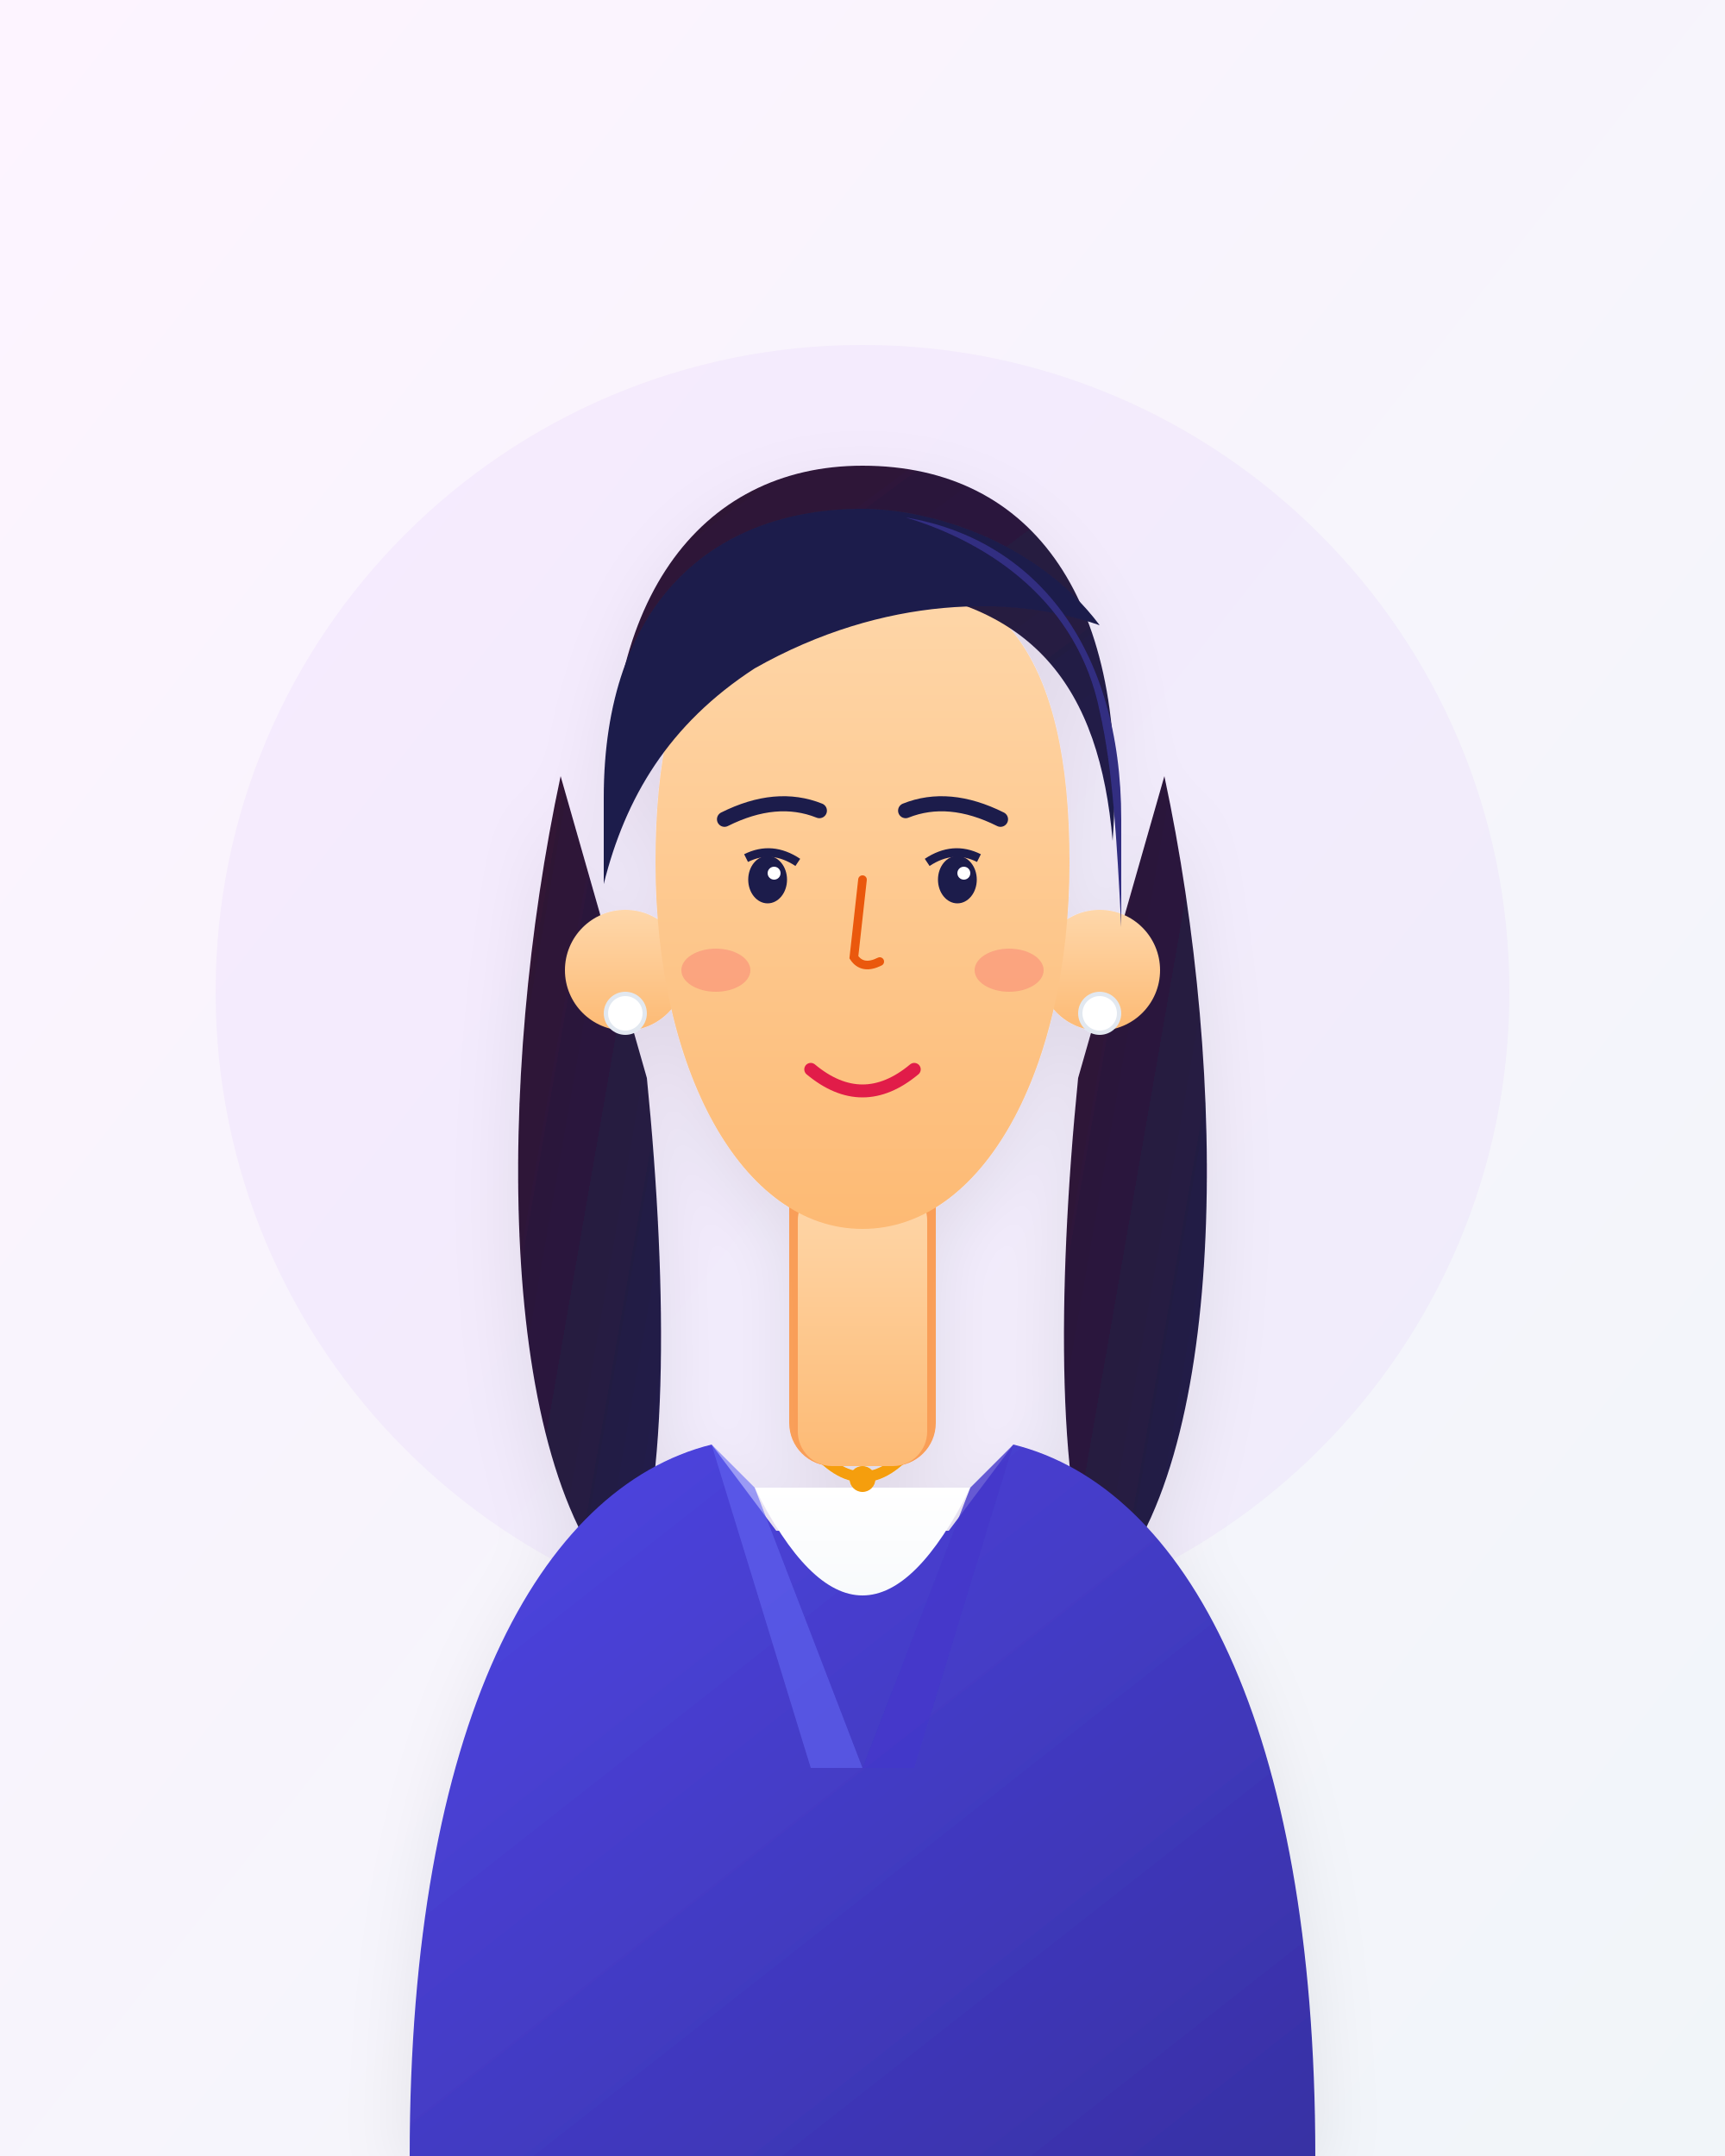
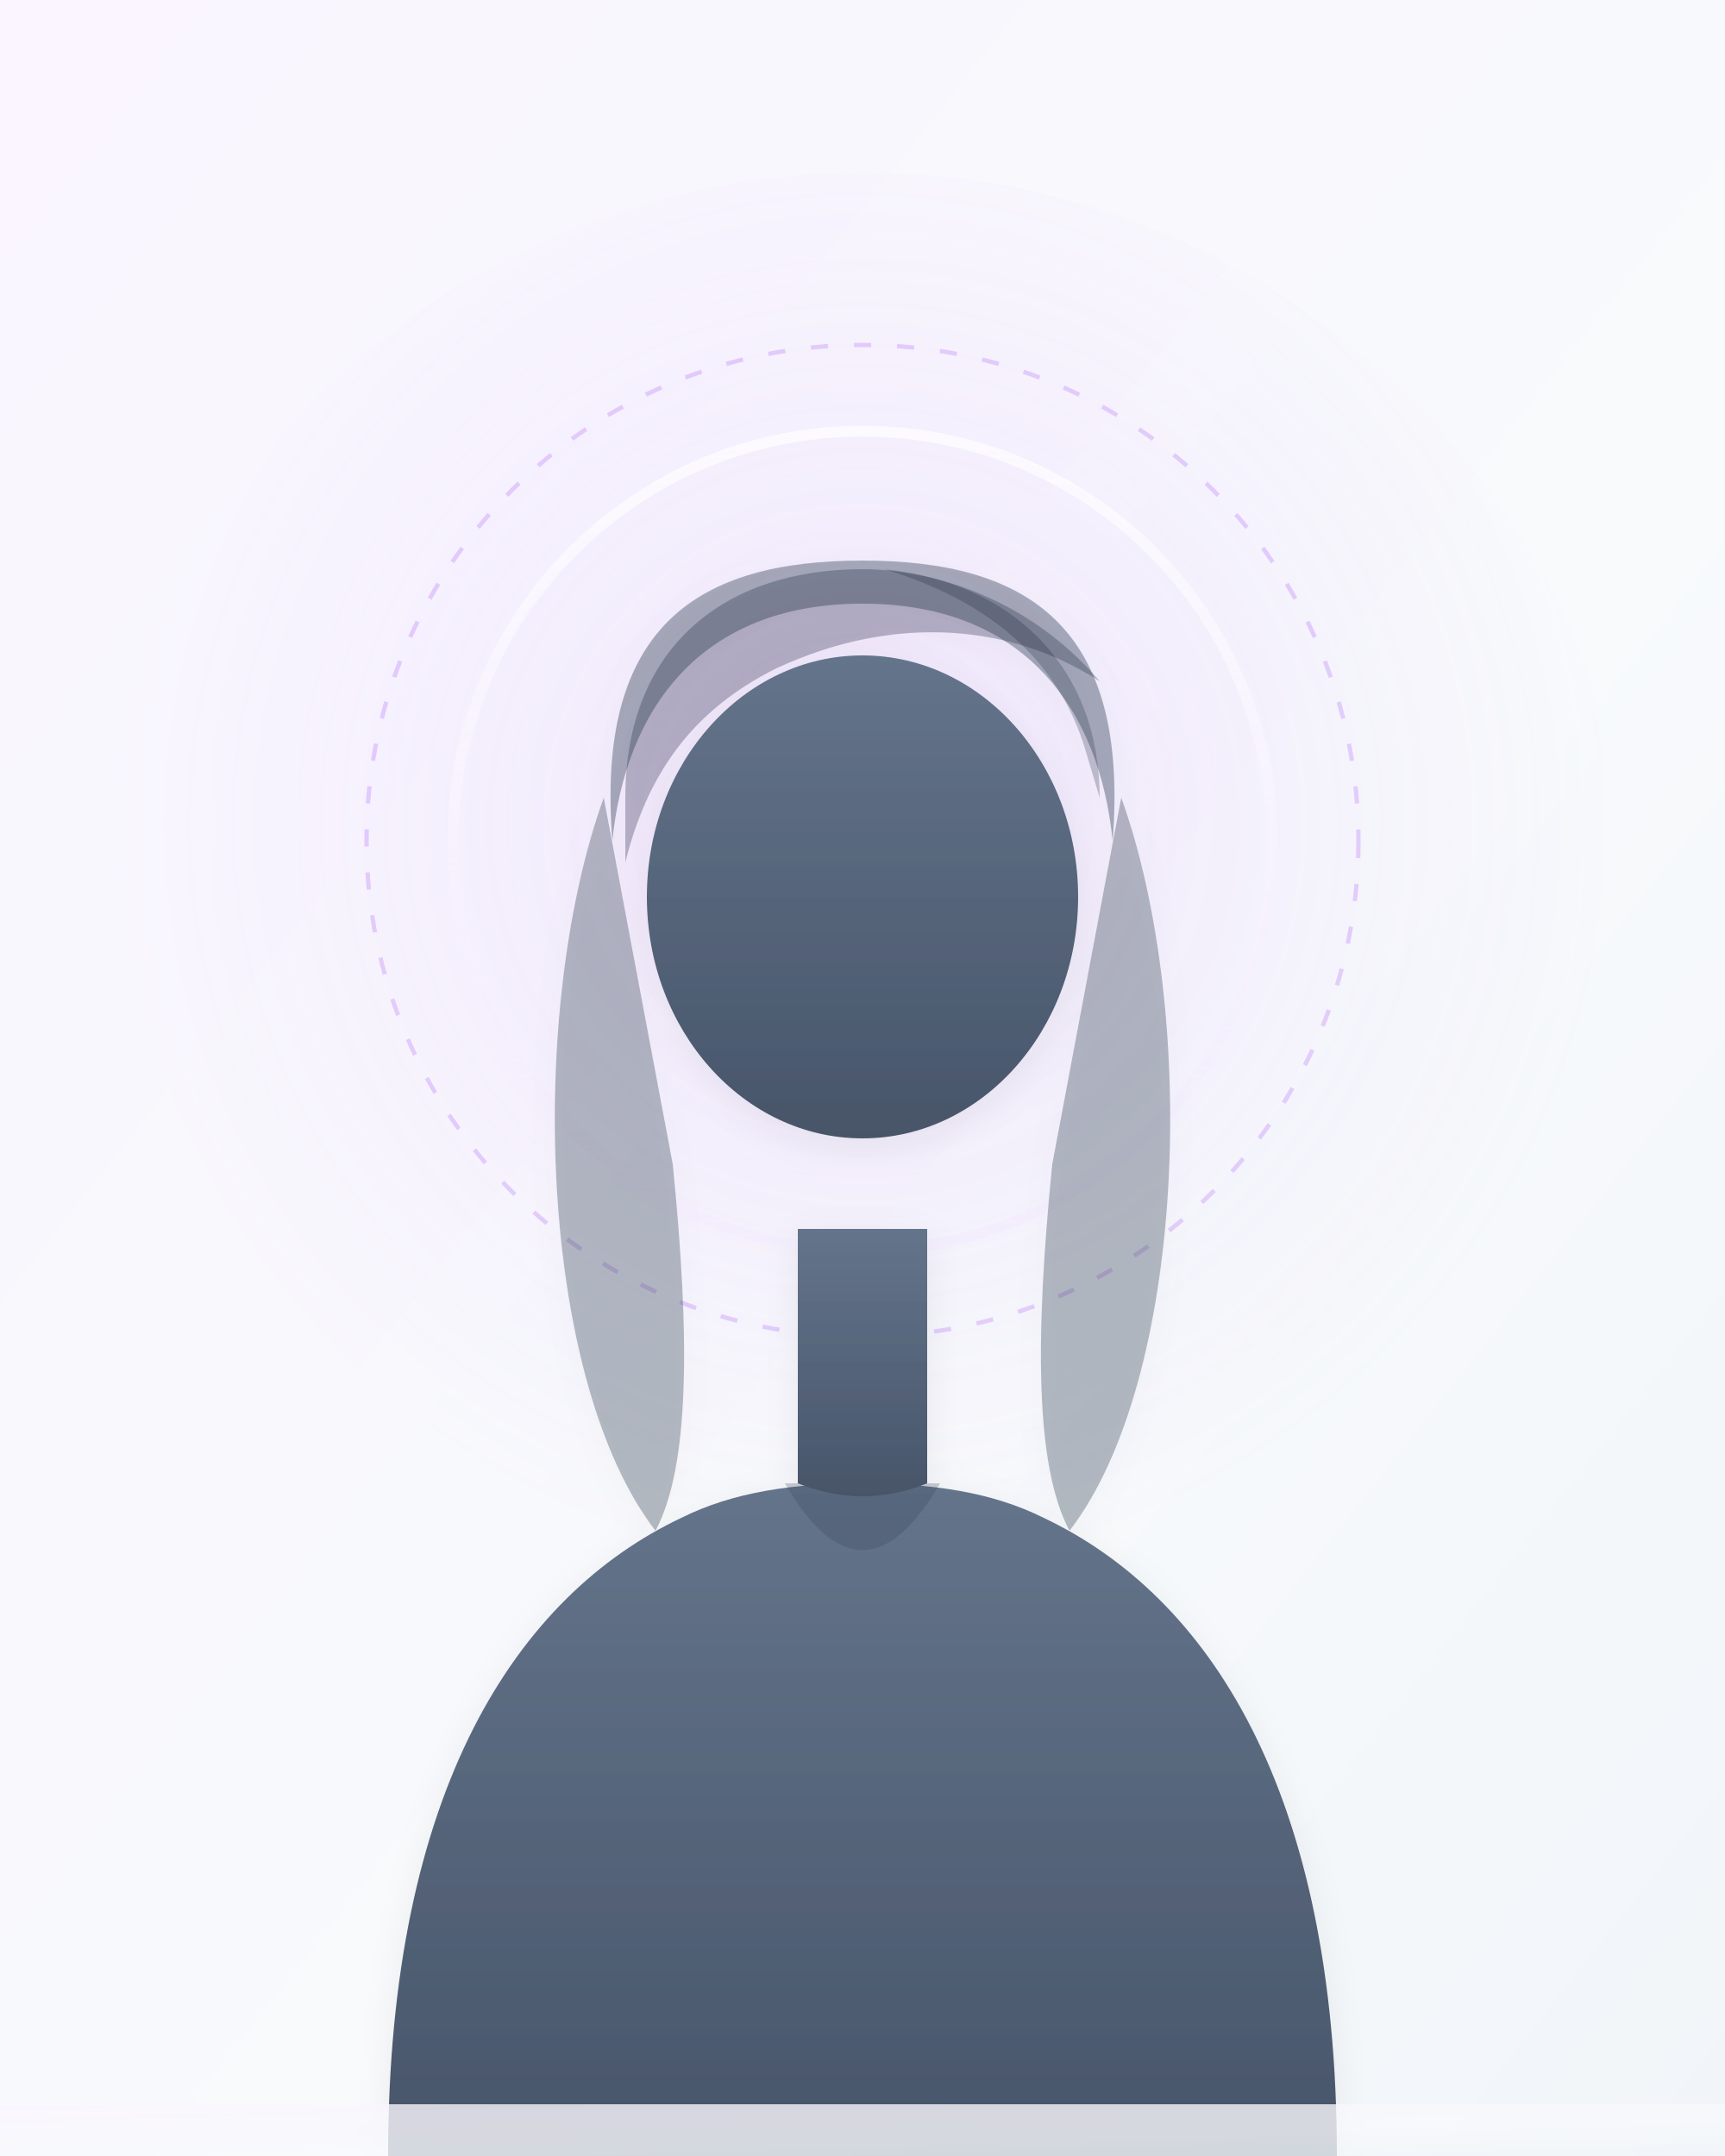
<svg xmlns="http://www.w3.org/2000/svg" viewBox="0 0 400 500" width="400" height="500">
  <defs>
-     <linearGradient id="bgGradWoman" x1="0%" y1="0%" x2="100%" y2="100%">
-       <stop offset="0%" stop-color="#fdf4ff" />
+     <linearGradient id="womanBg" x1="0%" y1="0%" x2="100%" y2="100%">
+       <stop offset="0%" stop-color="#faf5ff" />
+       <stop offset="60%" stop-color="#f8fafc" />
      <stop offset="100%" stop-color="#f1f5f9" />
    </linearGradient>
-     <linearGradient id="skinGradWoman" x1="0%" y1="0%" x2="0%" y2="100%">
-       <stop offset="0%" stop-color="#fed7aa" />
-       <stop offset="100%" stop-color="#fdba74" />
+     <radialGradient id="womanGlow" cx="50%" cy="42%" r="48%">
+       <stop offset="0%" stop-color="#a855f7" stop-opacity="0.14" />
+       <stop offset="70%" stop-color="#c084fc" stop-opacity="0.04" />
+       <stop offset="100%" stop-color="#a855f7" stop-opacity="0" />
+     </radialGradient>
+     <linearGradient id="womanHalo" x1="0%" y1="0%" x2="0%" y2="100%">
+       <stop offset="0%" stop-color="#ffffff" stop-opacity="0.9" />
+       <stop offset="100%" stop-color="#f3e8ff" stop-opacity="0.5" />
    </linearGradient>
-     <linearGradient id="hairGradWoman" x1="0%" y1="0%" x2="100%" y2="100%">
-       <stop offset="0%" stop-color="#331832" />
-       <stop offset="100%" stop-color="#1e1b4b" />
+     <linearGradient id="womanSilhouette" x1="0%" y1="0%" x2="0%" y2="100%">
+       <stop offset="0%" stop-color="#64748b" />
+       <stop offset="100%" stop-color="#475569" />
    </linearGradient>
-     <linearGradient id="suitGradWoman" x1="0%" y1="0%" x2="100%" y2="100%">
-       <stop offset="0%" stop-color="#4f46e5" />
-       <stop offset="100%" stop-color="#3730a3" />
-     </linearGradient>
-     <linearGradient id="innerGradWoman" x1="0%" y1="0%" x2="0%" y2="100%">
-       <stop offset="0%" stop-color="#ffffff" />
-       <stop offset="100%" stop-color="#f8fafc" />
-     </linearGradient>
-     <filter id="softShadowWoman" x="-10%" y="-10%" width="120%" height="120%">
-       <feDropShadow dx="0" dy="6" stdDeviation="8" flood-opacity="0.08" />
+     <filter id="womanDropShadow" x="-20%" y="-20%" width="140%" height="140%">
+       <feDropShadow dx="0" dy="8" stdDeviation="12" flood-color="#0f172a" flood-opacity="0.12" />
+       <feDropShadow dx="0" dy="2" stdDeviation="4" flood-color="#0f172a" flood-opacity="0.06" />
    </filter>
  </defs>
-   <rect width="400" height="500" fill="url(#bgGradWoman)" />
-   <circle cx="200" cy="230" r="150" fill="#a855f7" opacity="0.06" />
-   <g filter="url(#softShadowWoman)">
-     <path d="M 130 180 C 115 250 115 340 145 370 C 155 350 155 300 150 250 Z" fill="url(#hairGradWoman)" />
-     <path d="M 270 180 C 285 250 285 340 255 370 C 245 350 245 300 250 250 Z" fill="url(#hairGradWoman)" />
-     <path d="M 95 500 C 95 400 125 345 165 335 L 180 355 L 220 355 L 235 335 C 275 345 305 400 305 500 Z" fill="url(#suitGradWoman)" />
-     <path d="M 175 345 Q 200 395 225 345 Z" fill="url(#innerGradWoman)" />
-     <path d="M 165 335 L 188 410 L 200 410 L 175 345 Z" fill="#6366f1" opacity="0.6" />
-     <path d="M 235 335 L 212 410 L 200 410 L 225 345 Z" fill="#4338ca" opacity="0.8" />
-     <path d="M 188 335 Q 200 350 212 335" stroke="#f59e0b" stroke-width="2.5" fill="none" />
-     <circle cx="200" cy="343" r="3" fill="#f59e0b" />
-     <rect x="183" y="270" width="34" height="70" rx="10" fill="#fb923c" opacity="0.85" />
-     <rect x="185" y="275" width="30" height="65" rx="8" fill="url(#skinGradWoman)" />
-     <circle cx="145" cy="225" r="14" fill="url(#skinGradWoman)" />
-     <circle cx="145" cy="235" r="4.5" fill="#ffffff" stroke="#e2e8f0" stroke-width="1" />
-     <circle cx="255" cy="225" r="14" fill="url(#skinGradWoman)" />
-     <circle cx="255" cy="235" r="4.5" fill="#ffffff" stroke="#e2e8f0" stroke-width="1" />
-     <path d="M 152 200 C 152 152 168 132 200 132 C 232 132 248 152 248 200 C 248 248 228 285 200 285 C 172 285 152 248 152 200 Z" fill="url(#skinGradWoman)" />
-     <path d="M 142 195 C 138 140 162 108 200 108 C 240 108 262 140 258 195 C 255 160 240 138 200 136 C 160 138 145 160 142 195 Z" fill="url(#hairGradWoman)" />
-     <path d="M 140 185 C 140 140 165 118 200 118 C 215 118 240 125 255 145 C 235 138 205 138 175 155 C 155 168 145 185 140 205 Z" fill="#1e1b4b" />
-     <path d="M 260 190 C 260 150 240 125 210 120 C 230 126 250 140 255 165 C 258 178 259 195 260 215 Z" fill="#312e81" />
-     <path d="M 168 190 Q 180 184 190 188" stroke="#1e1b4b" stroke-width="3.5" stroke-linecap="round" fill="none" />
-     <path d="M 210 188 Q 220 184 232 190" stroke="#1e1b4b" stroke-width="3.5" stroke-linecap="round" fill="none" />
-     <ellipse cx="178" cy="204" rx="4.5" ry="5.5" fill="#1e1b4b" />
-     <circle cx="179.5" cy="202.5" r="1.5" fill="#ffffff" />
-     <path d="M 173 199 Q 179 196 185 200" stroke="#1e1b4b" stroke-width="2" fill="none" />
-     <ellipse cx="222" cy="204" rx="4.5" ry="5.5" fill="#1e1b4b" />
-     <circle cx="223.5" cy="202.5" r="1.5" fill="#ffffff" />
-     <path d="M 215 200 Q 221 196 227 199" stroke="#1e1b4b" stroke-width="2" fill="none" />
-     <path d="M 200 204 L 198 222 Q 200 225 204 223" stroke="#ea580c" stroke-width="2" stroke-linecap="round" fill="none" />
-     <path d="M 188 248 Q 200 258 212 248" stroke="#e11d48" stroke-width="3" stroke-linecap="round" fill="none" />
-     <ellipse cx="166" cy="225" rx="8" ry="5" fill="#f43f5e" opacity="0.25" />
-     <ellipse cx="234" cy="225" rx="8" ry="5" fill="#f43f5e" opacity="0.25" />
+   <rect width="400" height="500" fill="url(#womanBg)" />
+   <circle cx="200" cy="220" r="180" fill="url(#womanGlow)" />
+   <circle cx="200" cy="195" r="95" fill="none" stroke="url(#womanHalo)" stroke-width="2.5" opacity="0.8" />
+   <circle cx="200" cy="195" r="115" fill="none" stroke="#a855f7" stroke-width="1" stroke-dasharray="4 6" opacity="0.25" />
+   <g filter="url(#womanDropShadow)">
+     <path d="M 140 185 C 122 235 125 320 152 355 C 160 340 160 310 156 270 Z" fill="#334155" opacity="0.35" />
+     <path d="M 260 185 C 278 235 275 320 248 355 C 240 340 240 310 244 270 Z" fill="#334155" opacity="0.35" />
+     <path d="M 90 500 C 90 415 120 370 158 352 C 170 346 184 344 200 344 C 216 344 230 346 242 352 C 280 370 310 415 310 500 Z" fill="url(#womanSilhouette)" />
+     <path d="M 182 344 Q 200 375 218 344 Z" fill="#334155" opacity="0.25" />
+     <path d="M 185 285 L 185 344 C 190 346 195 347 200 347 C 205 347 210 346 215 344 L 215 285 Z" fill="url(#womanSilhouette)" />
+     <ellipse cx="200" cy="208" rx="50" ry="56" fill="url(#womanSilhouette)" />
+     <path d="M 142 195 C 138 145 162 130 200 130 C 238 130 262 145 258 195 C 255 165 238 140 200 140 C 162 140 145 165 142 195 Z" fill="#334155" opacity="0.4" />
+     <path d="M 145 185 C 145 150 168 132 200 132 C 215 132 238 138 255 158 C 235 145 208 142 180 155 C 160 165 150 180 145 200 Z" fill="#1e293b" opacity="0.3" />
+     <path d="M 255 185 C 255 155 235 135 205 132 C 225 138 245 150 252 175 Z" fill="#1e293b" opacity="0.25" />
  </g>
+   <rect y="488" width="400" height="12" fill="url(#womanBg)" opacity="0.8" />
</svg>
